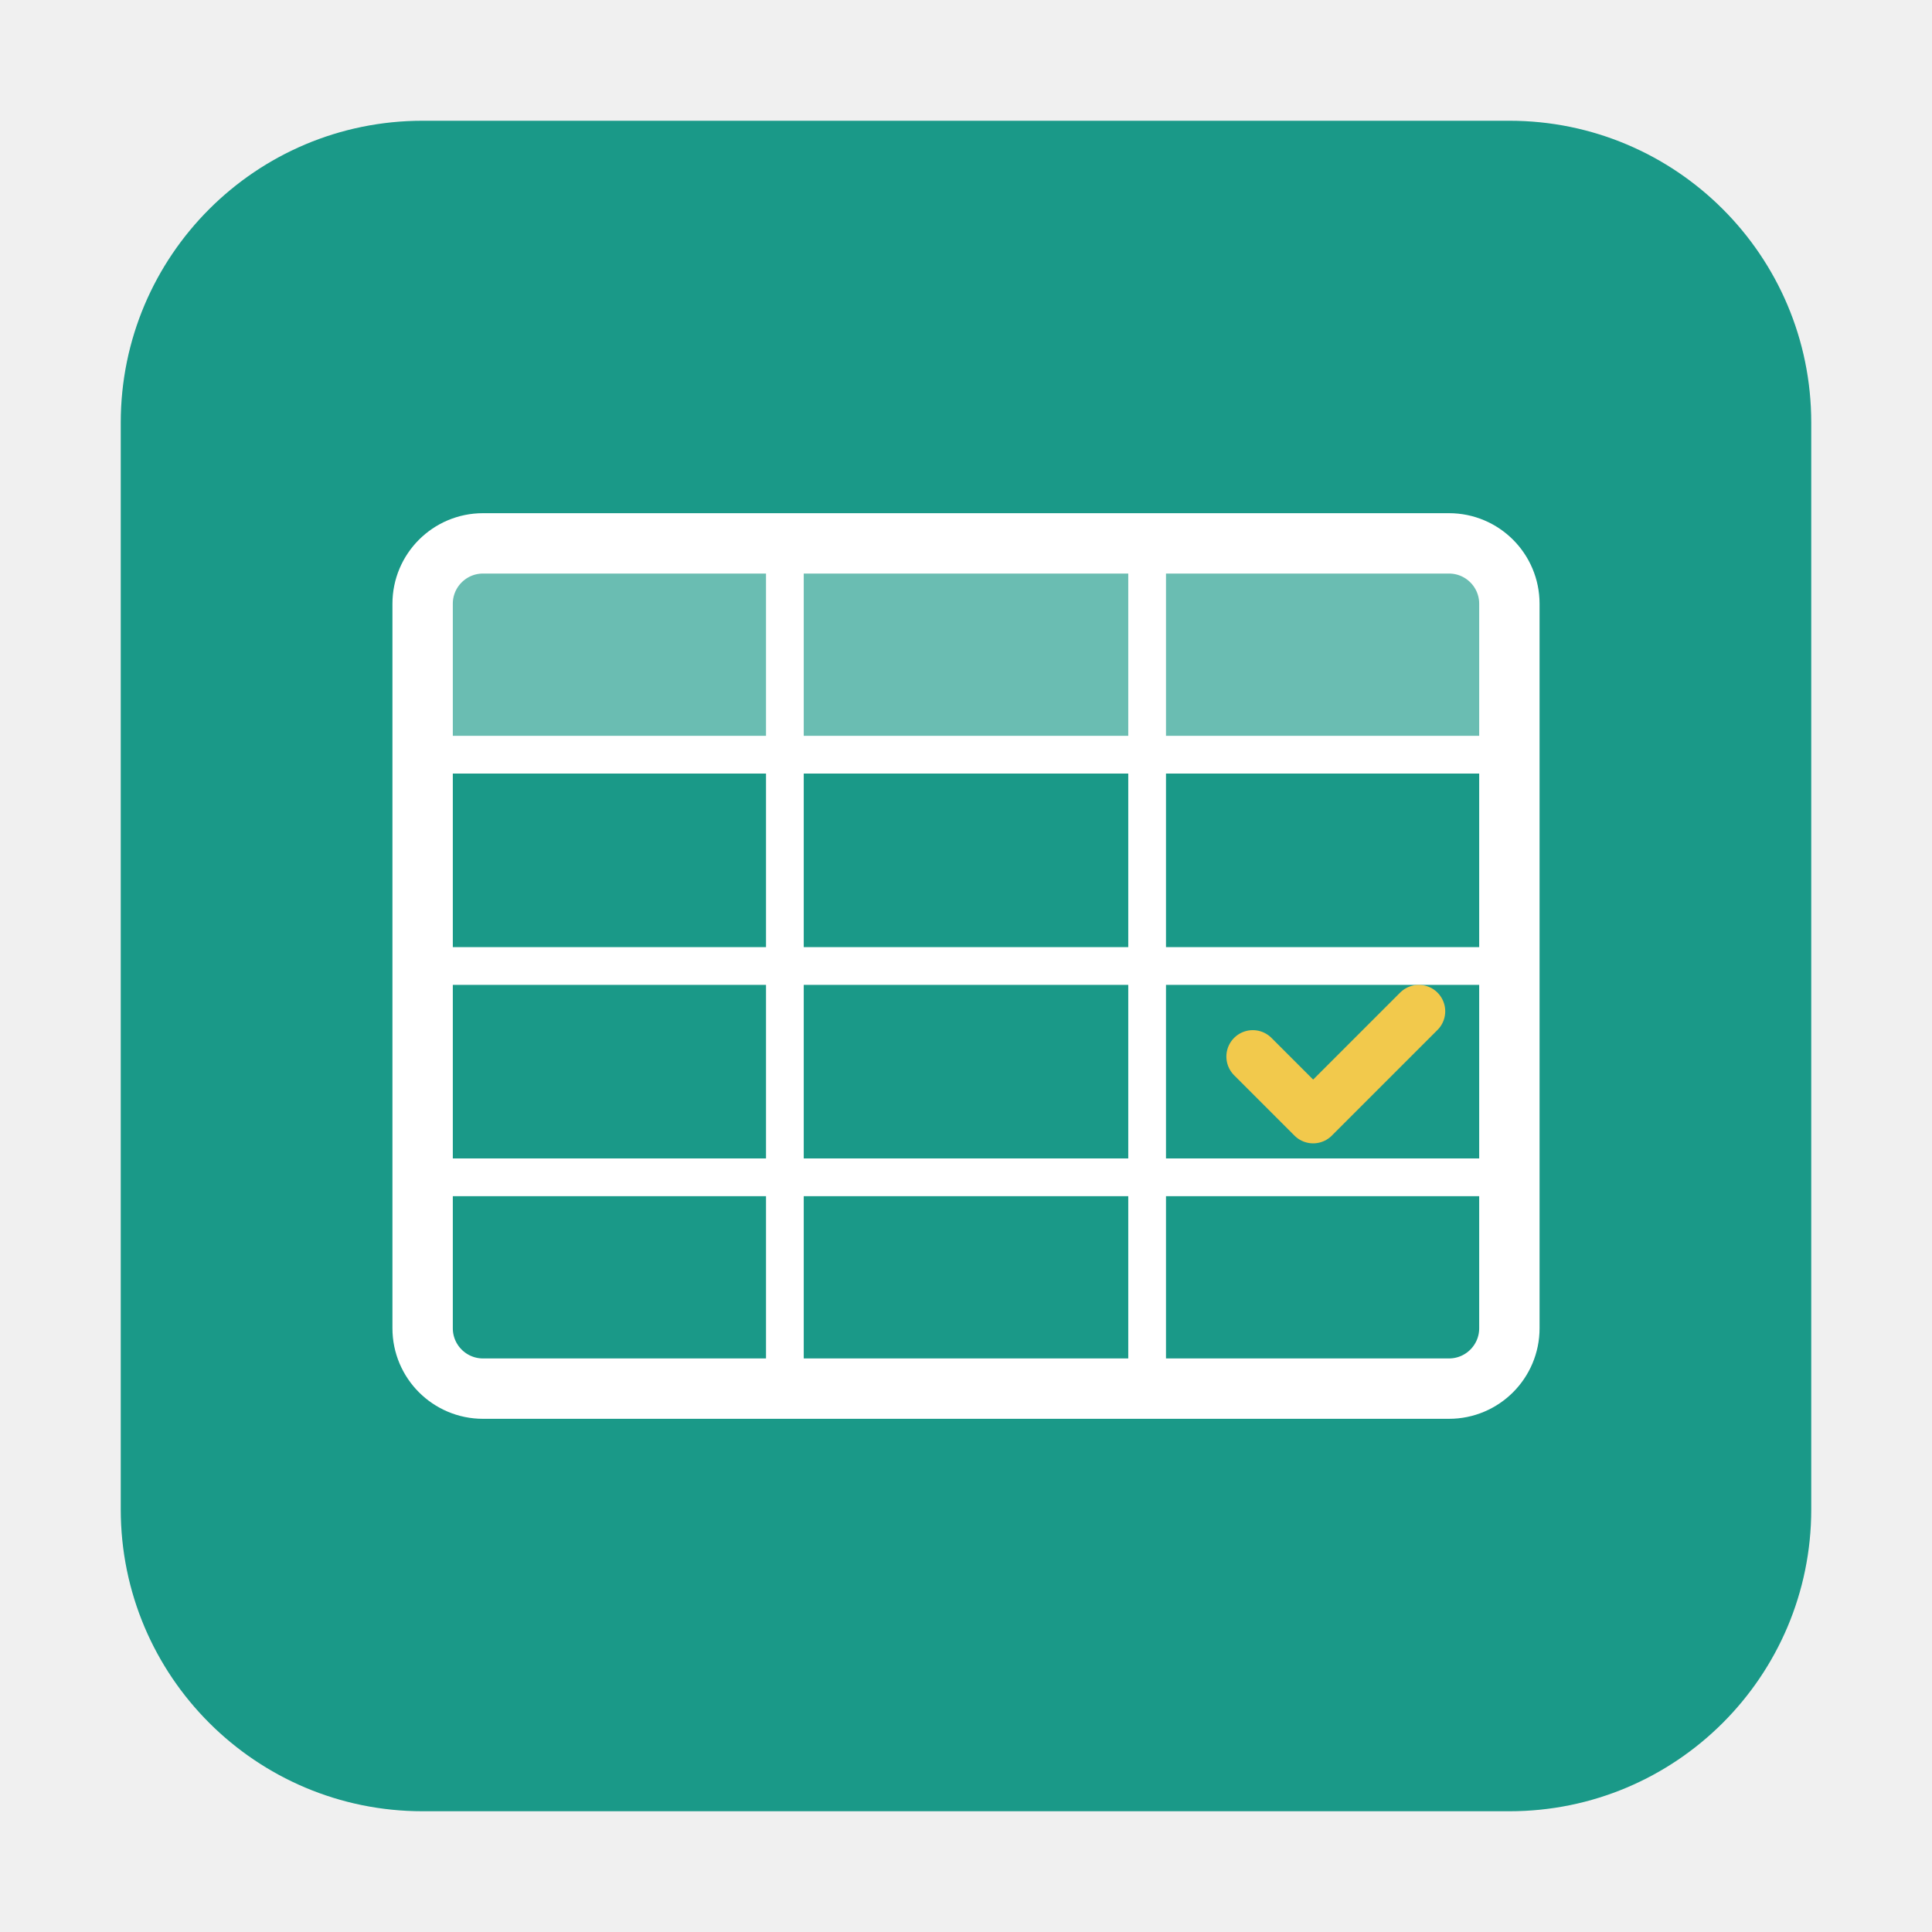
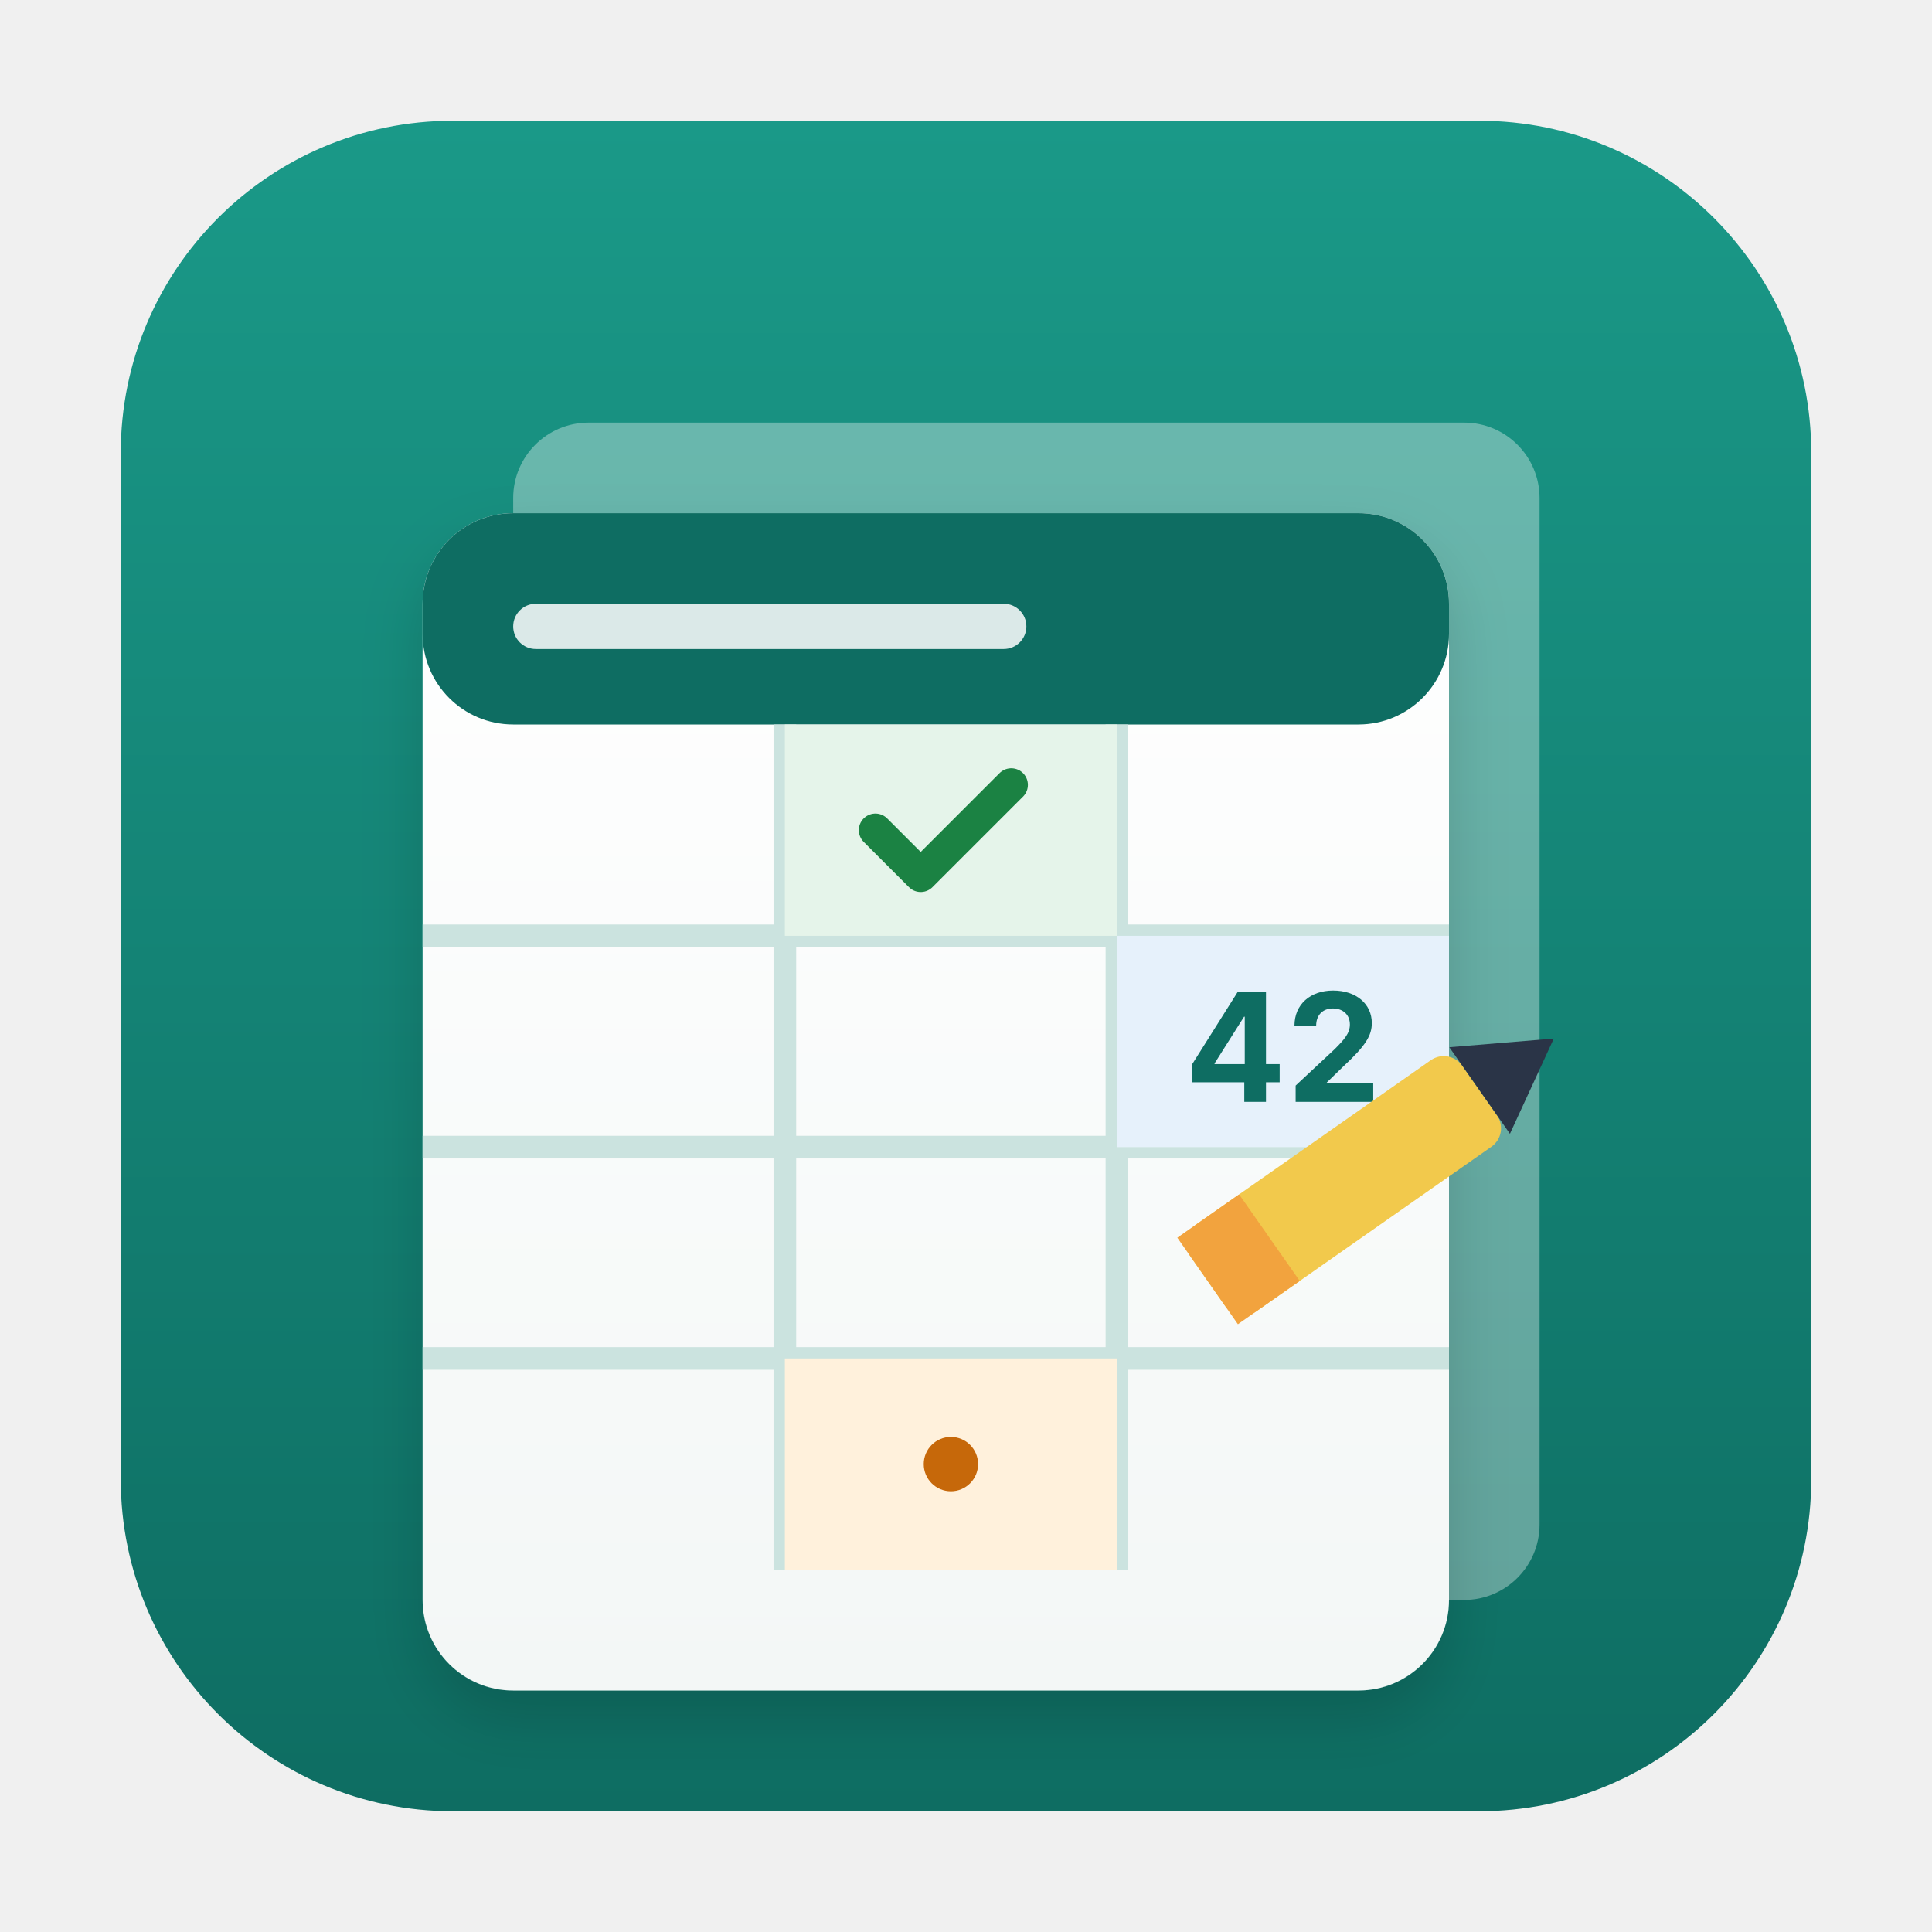
<svg xmlns="http://www.w3.org/2000/svg" viewBox="0 0 128 128" role="img" aria-label="Data entry">
-   <rect x="8" y="8" width="112" height="112" rx="20" fill="#1A9988" />
-   <rect x="28" y="36" width="72" height="56" rx="4" fill="none" stroke="#ffffff" stroke-width="4" />
-   <rect x="28" y="36" width="72" height="14" rx="4" fill="#ffffff" opacity="0.35" />
-   <path d="M28 50h72" stroke="#ffffff" stroke-width="2.5" />
-   <path d="M52 36v56" stroke="#ffffff" stroke-width="2.5" />
-   <path d="M76 36v56" stroke="#ffffff" stroke-width="2.5" />
-   <path d="M28 64h72" stroke="#ffffff" stroke-width="2.5" />
-   <path d="M28 78h72" stroke="#ffffff" stroke-width="2.5" />
-   <path d="M83 70l4 4 7-7" stroke="#F2C94C" stroke-width="3.5" fill="none" stroke-linecap="round" stroke-linejoin="round" />
+   <defs>
+     <linearGradient id="deBg" x1="0" y1="0" x2="0" y2="1">
+       <stop offset="0" stop-color="#1A9988" />
+       <stop offset="1" stop-color="#0E6D62" />
+     </linearGradient>
+     <linearGradient id="deSheet" x1="0" y1="0" x2="0" y2="1">
+       <stop offset="0" stop-color="#ffffff" />
+       <stop offset="1" stop-color="#F3F7F6" />
+     </linearGradient>
+     <filter id="deShadow" x="-10%" y="-10%" width="120%" height="120%">
+       <feDropShadow dx="0" dy="2" stdDeviation="2" flood-color="#000000" flood-opacity="0.15" />
+     </filter>
+   </defs>
+   <rect x="8" y="8" width="112" height="112" rx="22" fill="url(#deBg)" />
+   <rect x="34" y="28" width="68" height="78" rx="5" fill="#ffffff" opacity="0.35" />
+   <g filter="url(#deShadow)">
+     <rect x="28" y="34" width="68" height="78" rx="6" fill="url(#deSheet)" />
+   </g>
+   <rect x="28" y="34" width="68" height="14" rx="6" fill="#0E6D62" />
+   <rect x="34" y="40" width="34" height="3" rx="1.5" fill="#ffffff" opacity="0.85" />
+   <g stroke="#CBE3DF" stroke-width="1.5">
+     <line x1="28" y1="62" x2="96" y2="62" />
+     <line x1="28" y1="76" x2="96" y2="76" />
+     <line x1="28" y1="90" x2="96" y2="90" />
+     <line x1="52" y1="48" x2="52" y2="104" />
+     <line x1="74" y1="48" x2="74" y2="104" />
+   </g>
+   <rect x="52" y="48" width="22" height="14" fill="#E5F4EA" />
+   <path d="M58 55l3 3 6-6" stroke="#1B8243" stroke-width="2.2" fill="none" stroke-linecap="round" stroke-linejoin="round" />
+   <rect x="74" y="62" width="22" height="14" fill="#E6F1FB" />
+   <text x="85" y="73" font-family="system-ui, -apple-system, sans-serif" font-size="10" font-weight="700" fill="#0E6D62" text-anchor="middle">42</text>
+   <rect x="52" y="90" width="22" height="14" fill="#FFF1DC" />
+   <circle cx="63" cy="97" r="1.8" fill="#C6680A" />
+   <g transform="translate(78 82) rotate(-35)">
+     <rect x="0" y="0" width="22" height="7" rx="1.5" fill="#F2C94C" />
+     <rect x="0" y="0" width="5" height="7" fill="#F2A33E" />
+     <polygon points="22,0 28,3.5 22,7" fill="#2A3447" />
+   </g>
</svg>
